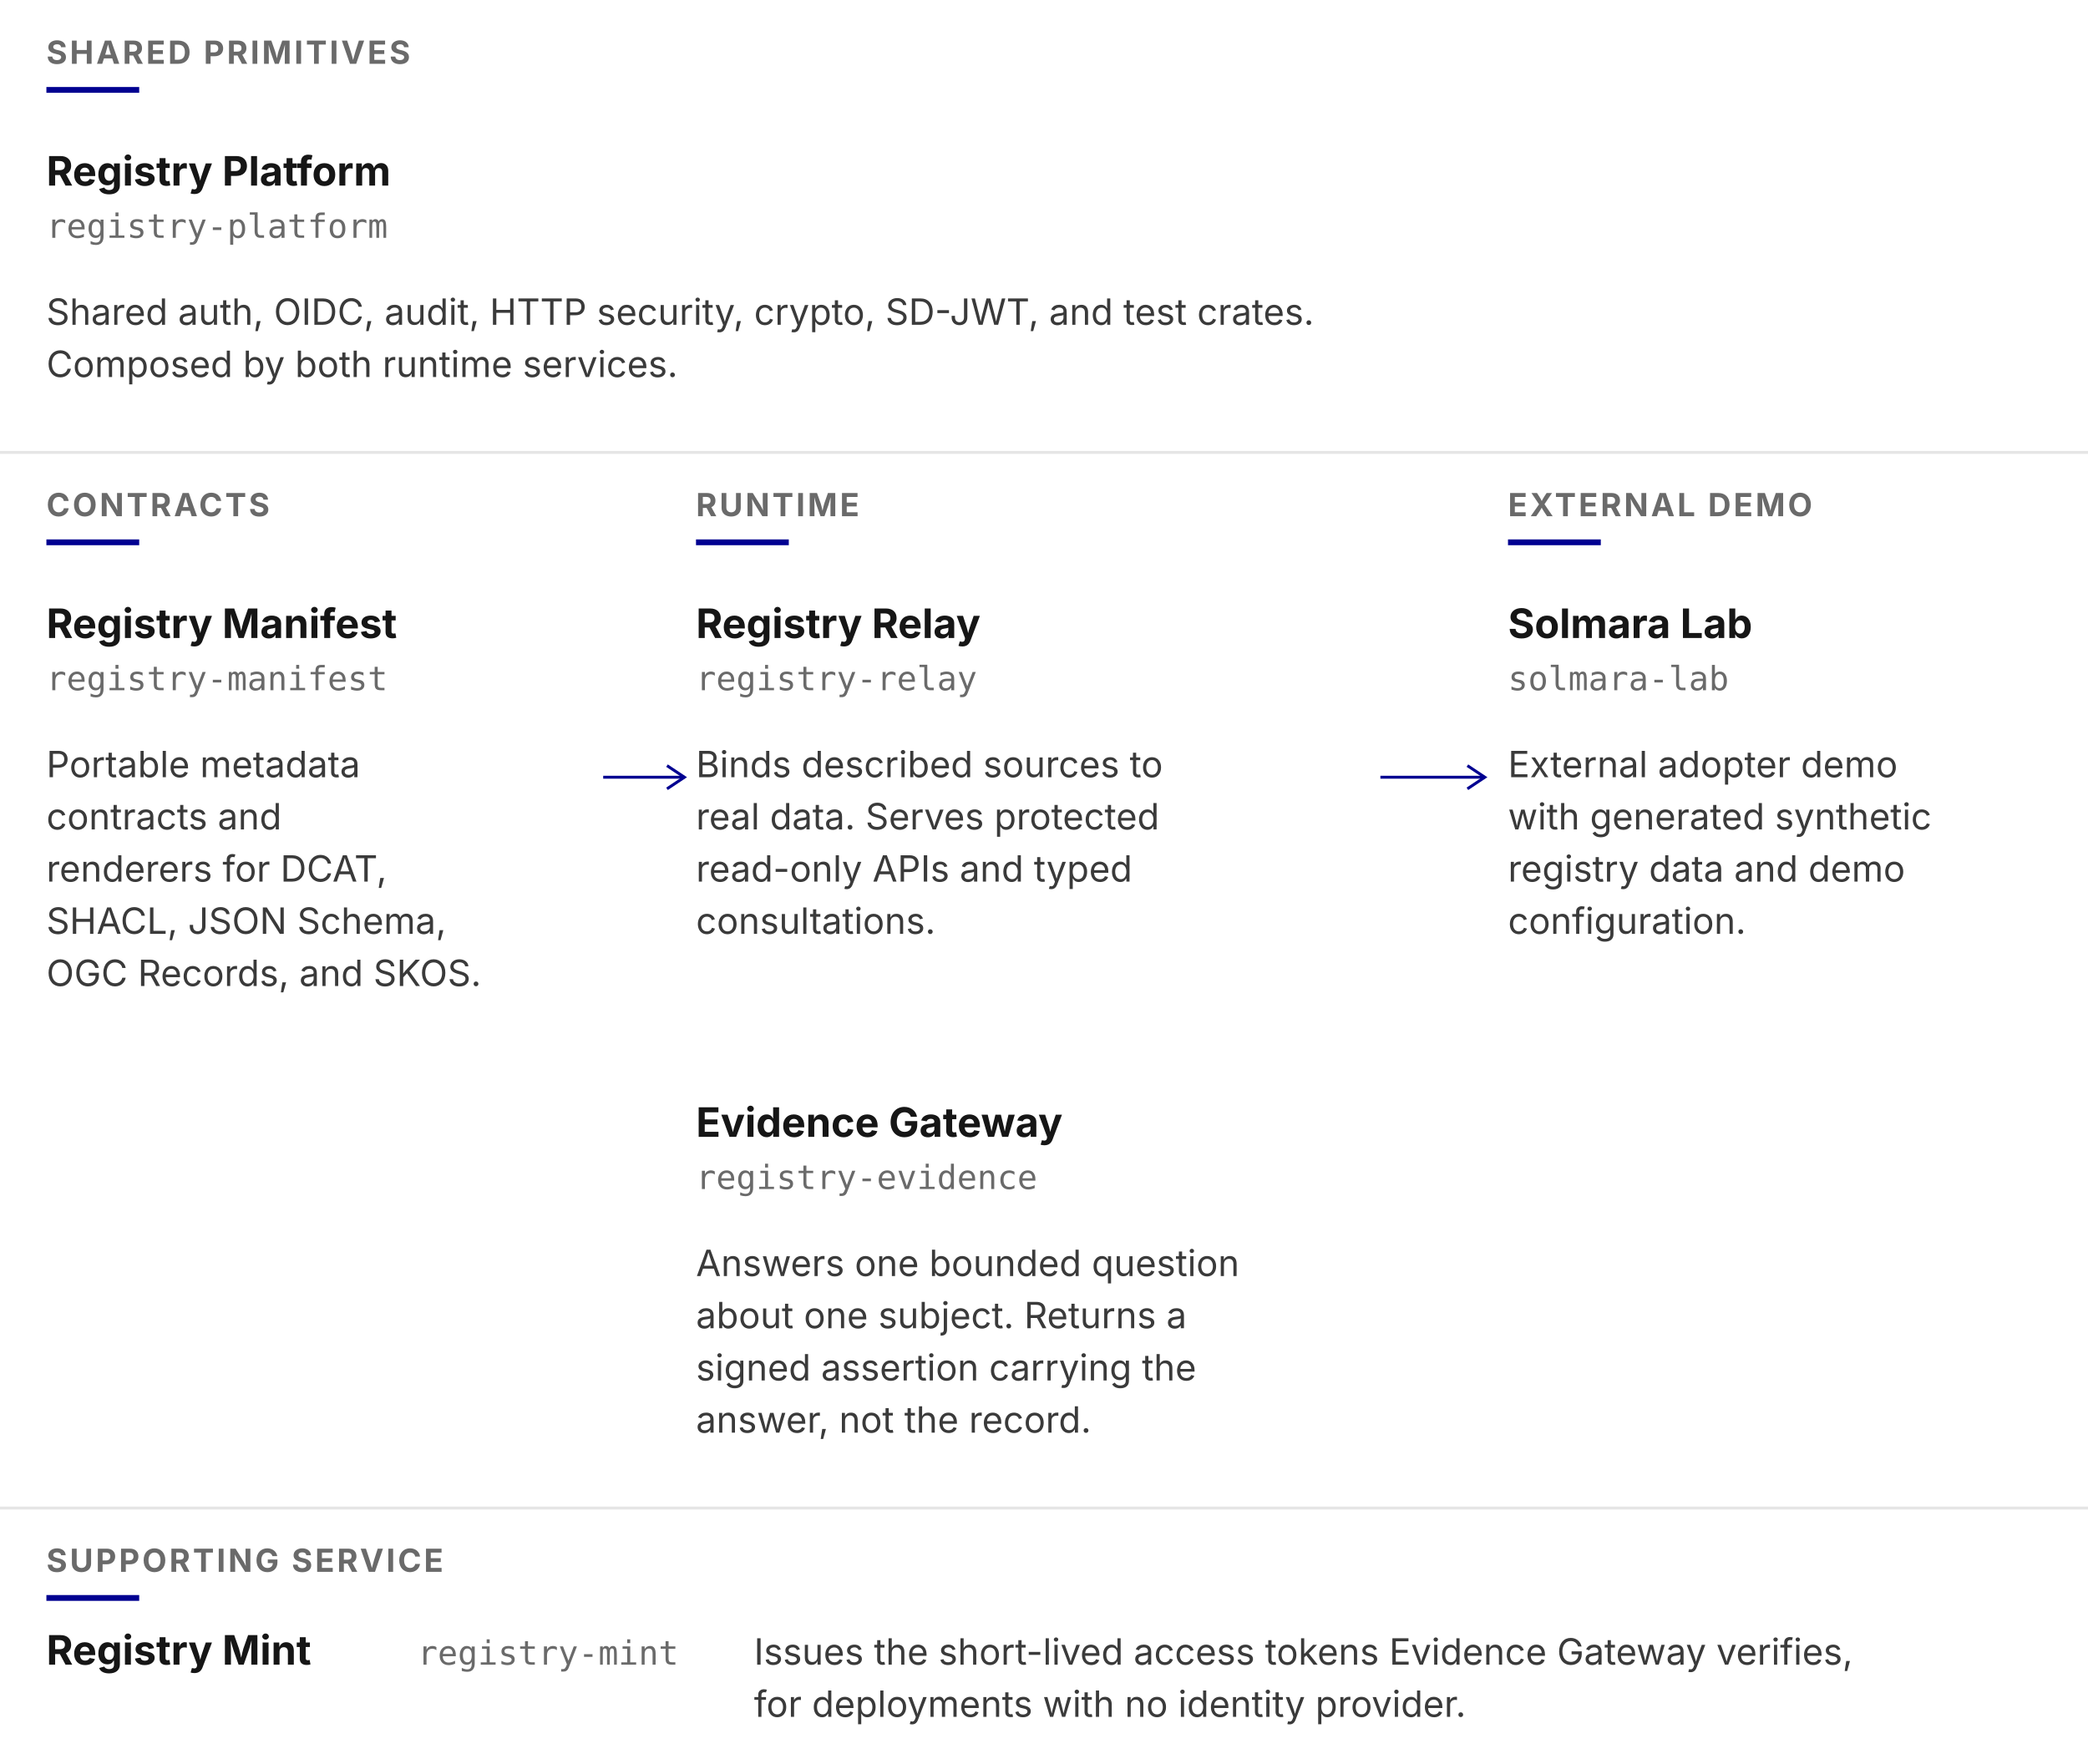
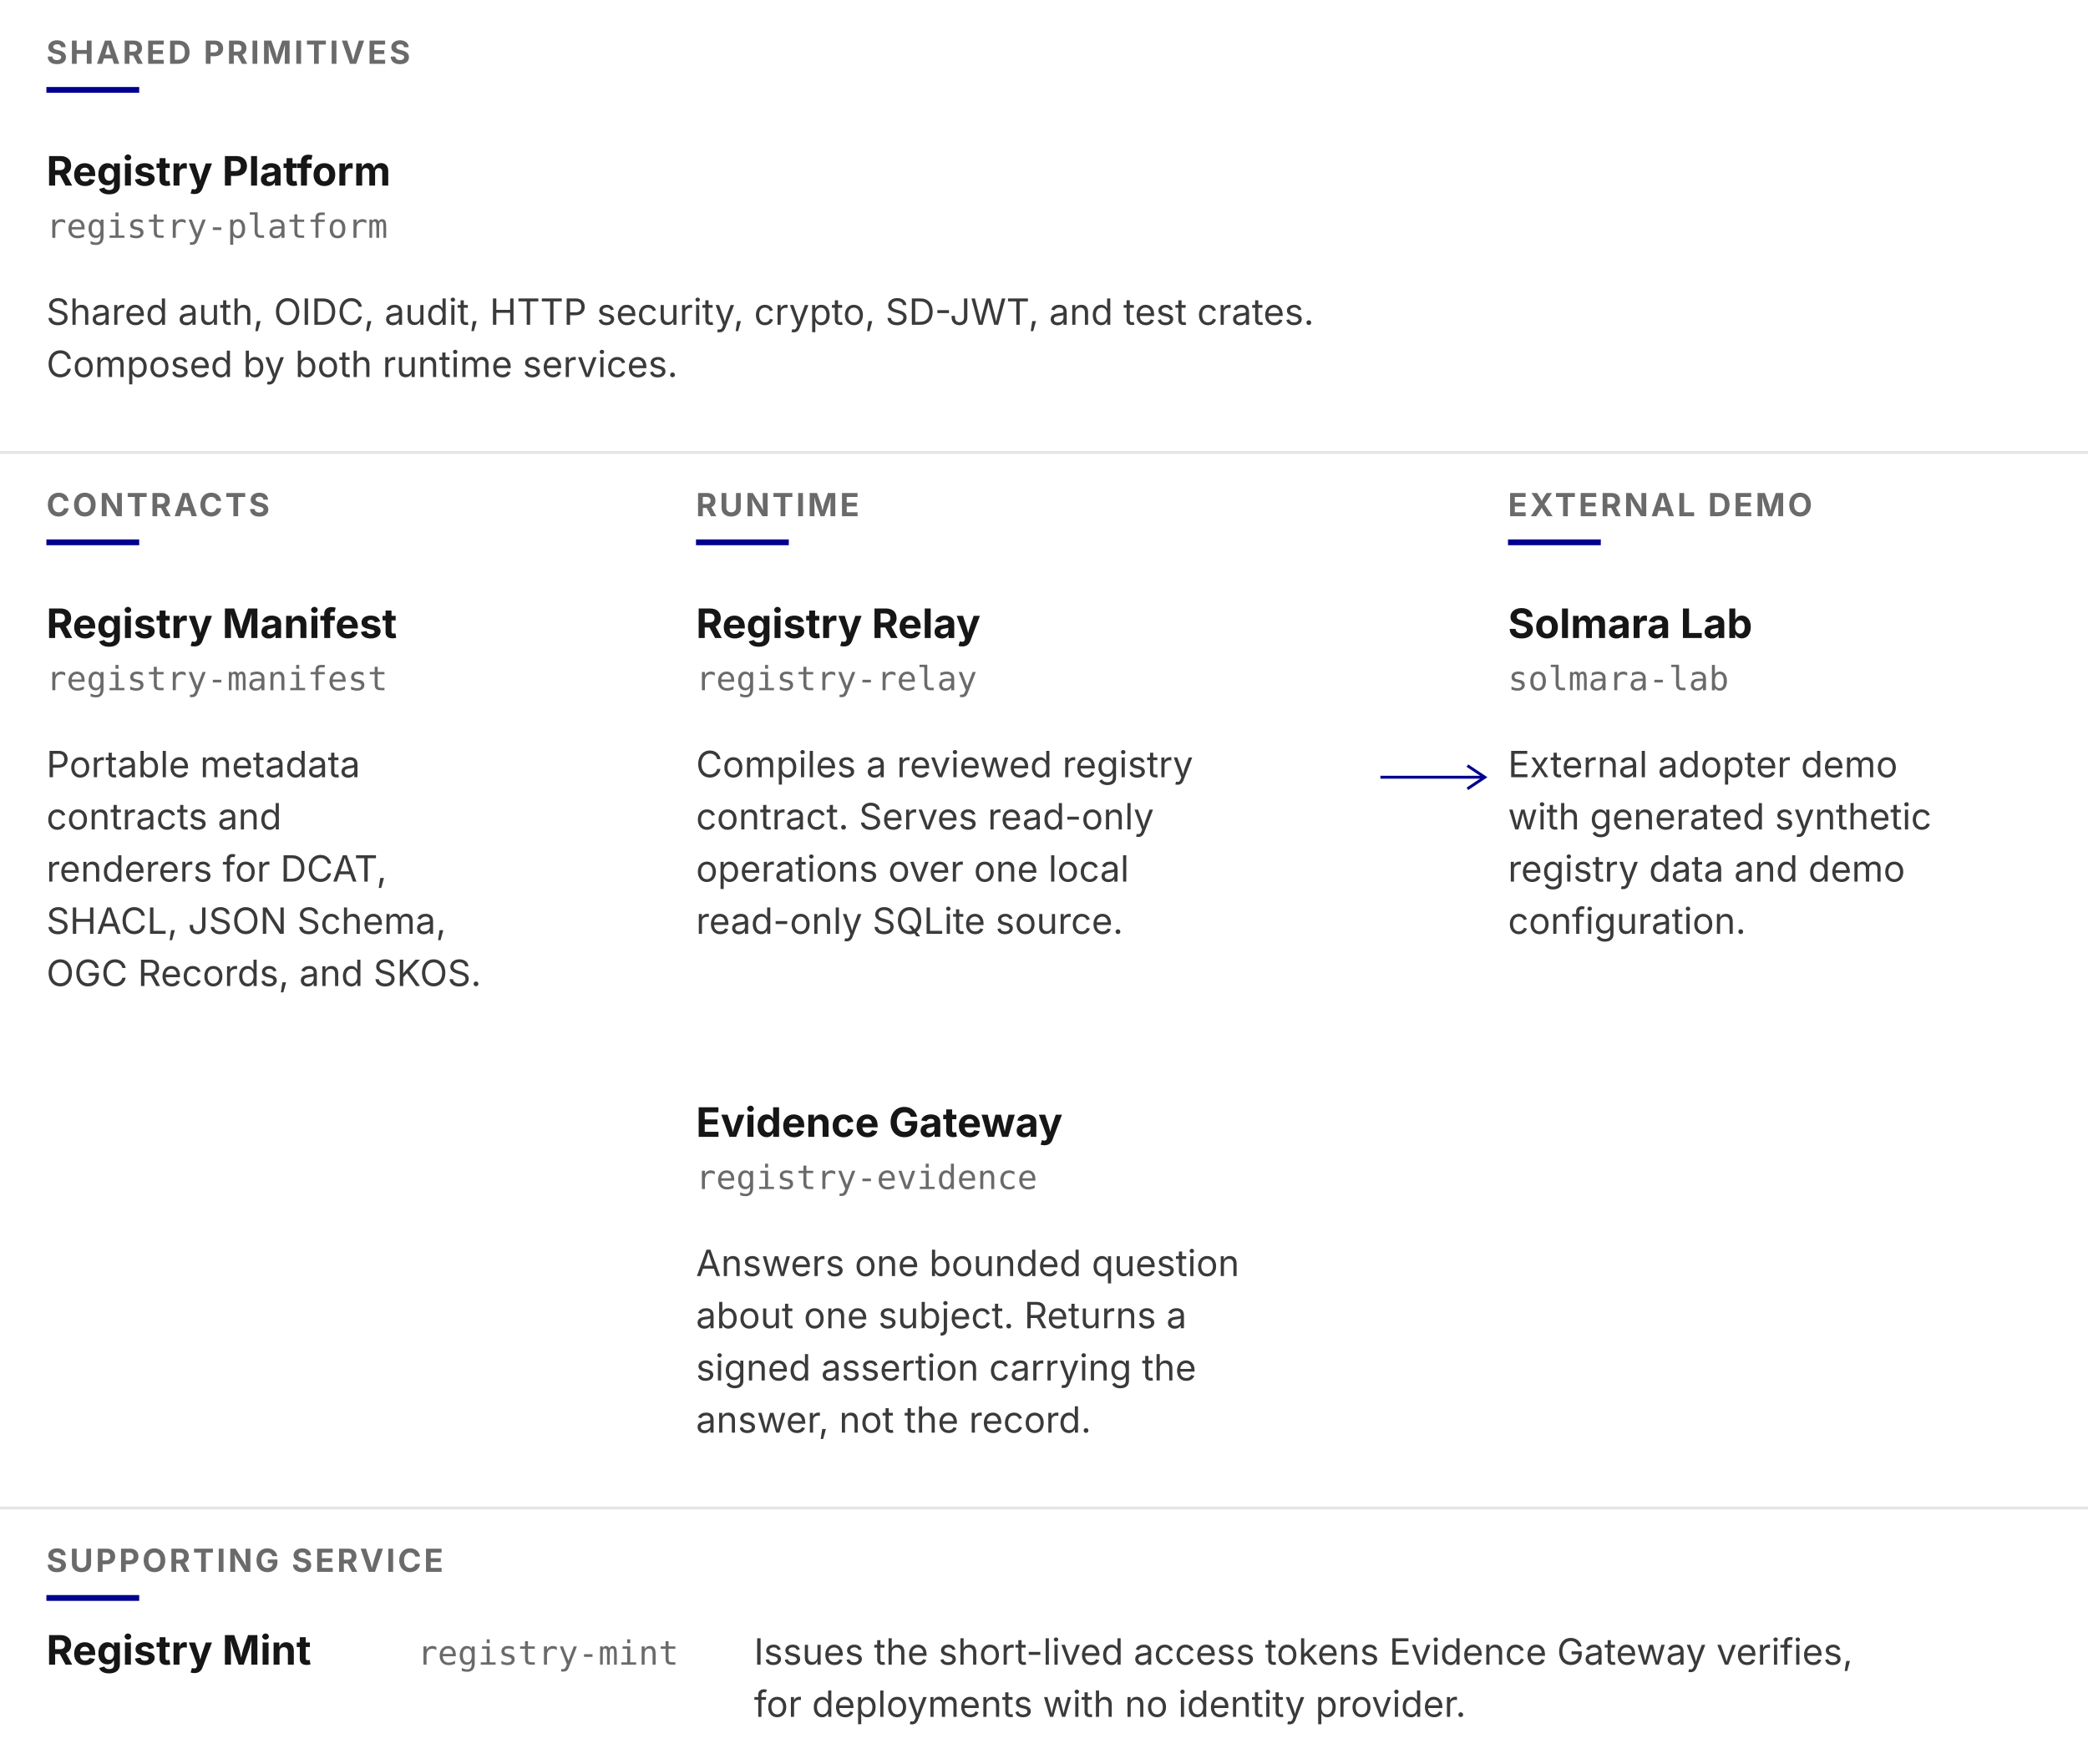
<svg xmlns="http://www.w3.org/2000/svg" viewBox="0 0 720 608" role="img" font-family="'Public Sans', system-ui, -apple-system, BlinkMacSystemFont, sans-serif" text-rendering="geometricPrecision">
  <text x="16" y="22" fill="#6a6a6a" font-size="11" font-weight="700" letter-spacing="0.08em">SHARED PRIMITIVES</text>
  <rect x="16" y="30" width="32" height="2" fill="#000091" />
  <text x="16" y="64" fill="#161616" font-size="14" font-weight="700">Registry Platform</text>
  <text x="16" y="82" fill="#6a6a6a" font-size="11.5" font-family="'IBM Plex Mono', ui-monospace, SFMono-Regular, monospace">registry-platform</text>
  <g fill="#3a3a3a" font-size="12.5">
    <text x="16" y="112">Shared auth, OIDC, audit, HTTP security, crypto, SD-JWT, and test crates.</text>
    <text x="16" y="130">Composed by both runtime services.</text>
  </g>
  <line x1="0" y1="156" x2="720" y2="156" stroke="#e5e5e5" stroke-width="1" />
  <g fill="#6a6a6a" font-size="11" font-weight="700" letter-spacing="0.08em">
    <text x="16" y="178">CONTRACTS</text>
    <text x="240" y="178">RUNTIME</text>
    <text x="520" y="178">EXTERNAL DEMO</text>
  </g>
  <g fill="#000091">
    <rect x="16" y="186" width="32" height="2" />
    <rect x="240" y="186" width="32" height="2" />
    <rect x="520" y="186" width="32" height="2" />
  </g>
  <text x="16" y="220" fill="#161616" font-size="14" font-weight="700">Registry Manifest</text>
  <text x="16" y="238" fill="#6a6a6a" font-size="11.5" font-family="'IBM Plex Mono', ui-monospace, SFMono-Regular, monospace">registry-manifest</text>
  <g fill="#3a3a3a" font-size="12.5">
    <text x="16" y="268">Portable metadata</text>
    <text x="16" y="286">contracts and</text>
    <text x="16" y="304">renderers for DCAT,</text>
    <text x="16" y="322">SHACL, JSON Schema,</text>
    <text x="16" y="340">OGC Records, and SKOS.</text>
  </g>
-   <g stroke="#000091" stroke-width="1" fill="none">
-     <line x1="208" y1="268" x2="236" y2="268" />
-     <polyline points="230,264 236,268 230,272" />
-   </g>
  <text x="240" y="220" fill="#161616" font-size="14" font-weight="700">Registry Relay</text>
  <text x="240" y="238" fill="#6a6a6a" font-size="11.5" font-family="'IBM Plex Mono', ui-monospace, SFMono-Regular, monospace">registry-relay</text>
  <g fill="#3a3a3a" font-size="12.5">
-     <text x="240" y="268">Binds described sources to</text>
-     <text x="240" y="286">real data. Serves protected</text>
-     <text x="240" y="304">read-only APIs and typed</text>
-     <text x="240" y="322">consultations.</text>
+     <text x="240" y="268">Compiles a reviewed registry</text>
+     <text x="240" y="286">contract. Serves read-only</text>
+     <text x="240" y="304">operations over one local</text>
+     <text x="240" y="322">read-only SQLite source.</text>
  </g>
  <text x="240" y="392" fill="#161616" font-size="14" font-weight="700">Evidence Gateway</text>
  <text x="240" y="410" fill="#6a6a6a" font-size="11.5" font-family="'IBM Plex Mono', ui-monospace, SFMono-Regular, monospace">registry-evidence</text>
  <g fill="#3a3a3a" font-size="12.5">
    <text x="240" y="440">Answers one bounded question</text>
    <text x="240" y="458">about one subject. Returns a</text>
    <text x="240" y="476">signed assertion carrying the</text>
    <text x="240" y="494">answer, not the record.</text>
  </g>
  <g stroke="#000091" stroke-width="1" fill="none">
    <line x1="476" y1="268" x2="512" y2="268" />
    <polyline points="506,264 512,268 506,272" />
  </g>
  <text x="520" y="220" fill="#161616" font-size="14" font-weight="700">Solmara Lab</text>
  <text x="520" y="238" fill="#6a6a6a" font-size="11.5" font-family="'IBM Plex Mono', ui-monospace, SFMono-Regular, monospace">solmara-lab</text>
  <g fill="#3a3a3a" font-size="12.5">
    <text x="520" y="268">External adopter demo</text>
    <text x="520" y="286">with generated synthetic</text>
    <text x="520" y="304">registry data and demo</text>
    <text x="520" y="322">configuration.</text>
  </g>
  <line x1="0" y1="520" x2="720" y2="520" stroke="#e5e5e5" stroke-width="1" />
  <text x="16" y="542" fill="#6a6a6a" font-size="11" font-weight="700" letter-spacing="0.08em">SUPPORTING SERVICE</text>
  <rect x="16" y="550" width="32" height="2" fill="#000091" />
  <text x="16" y="574" fill="#161616" font-size="14" font-weight="700">Registry Mint</text>
  <text x="144" y="574" fill="#6a6a6a" font-size="11.5" font-family="'IBM Plex Mono', ui-monospace, SFMono-Regular, monospace">registry-mint</text>
  <g fill="#3a3a3a" font-size="12.5">
    <text x="260" y="574">Issues the short-lived access tokens Evidence Gateway verifies,</text>
    <text x="260" y="592">for deployments with no identity provider.</text>
  </g>
</svg>
